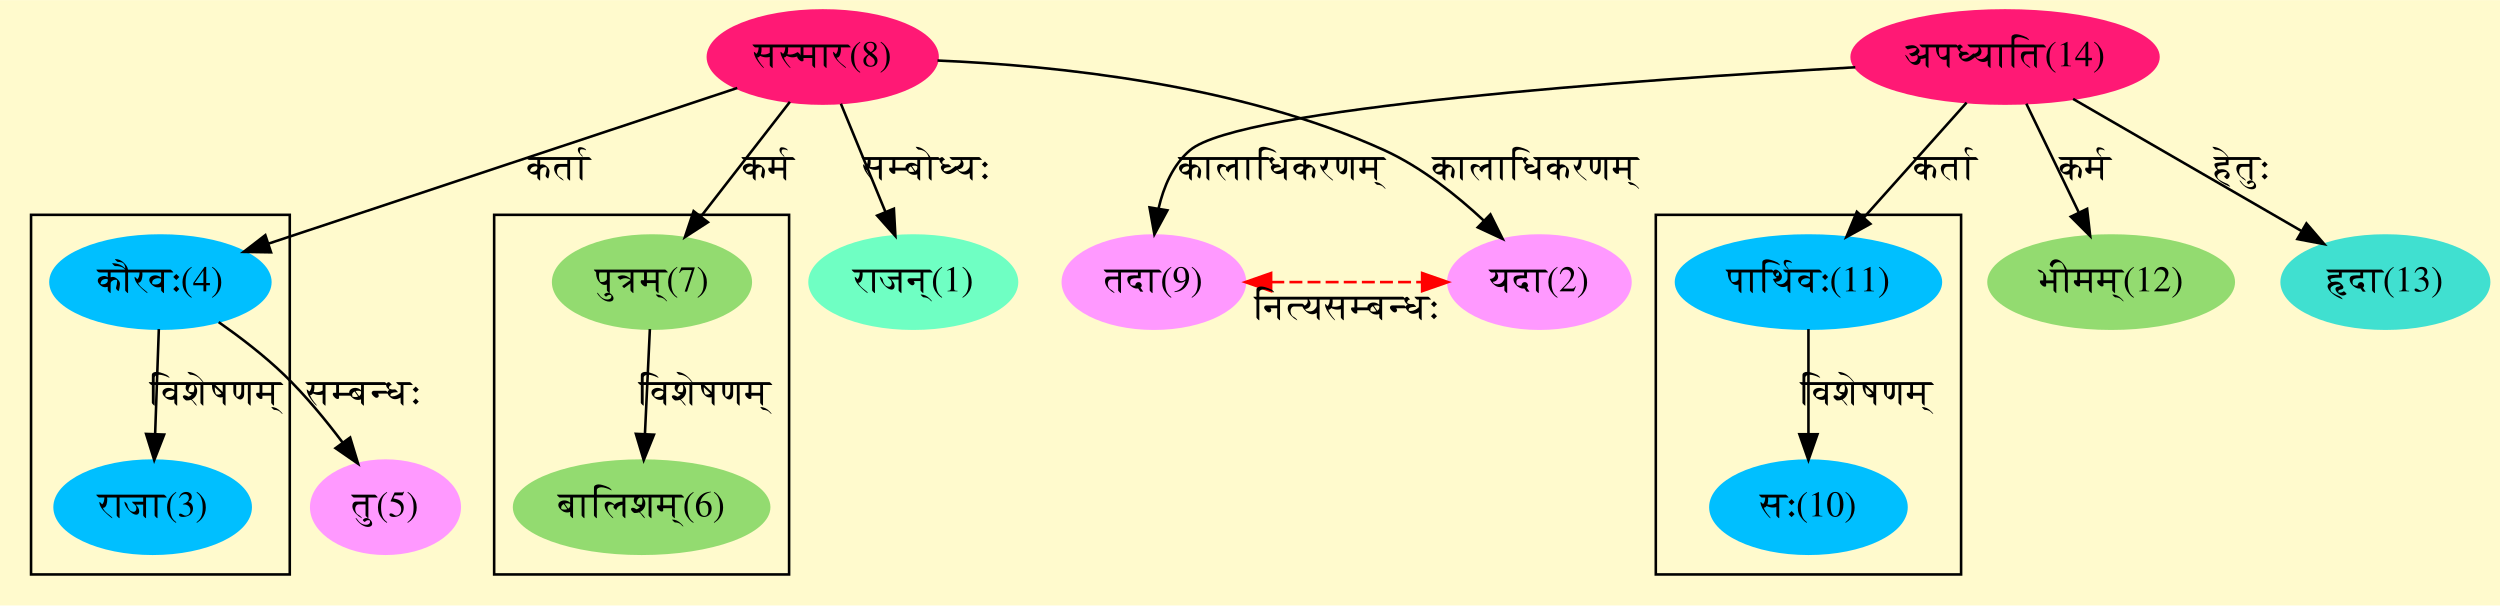
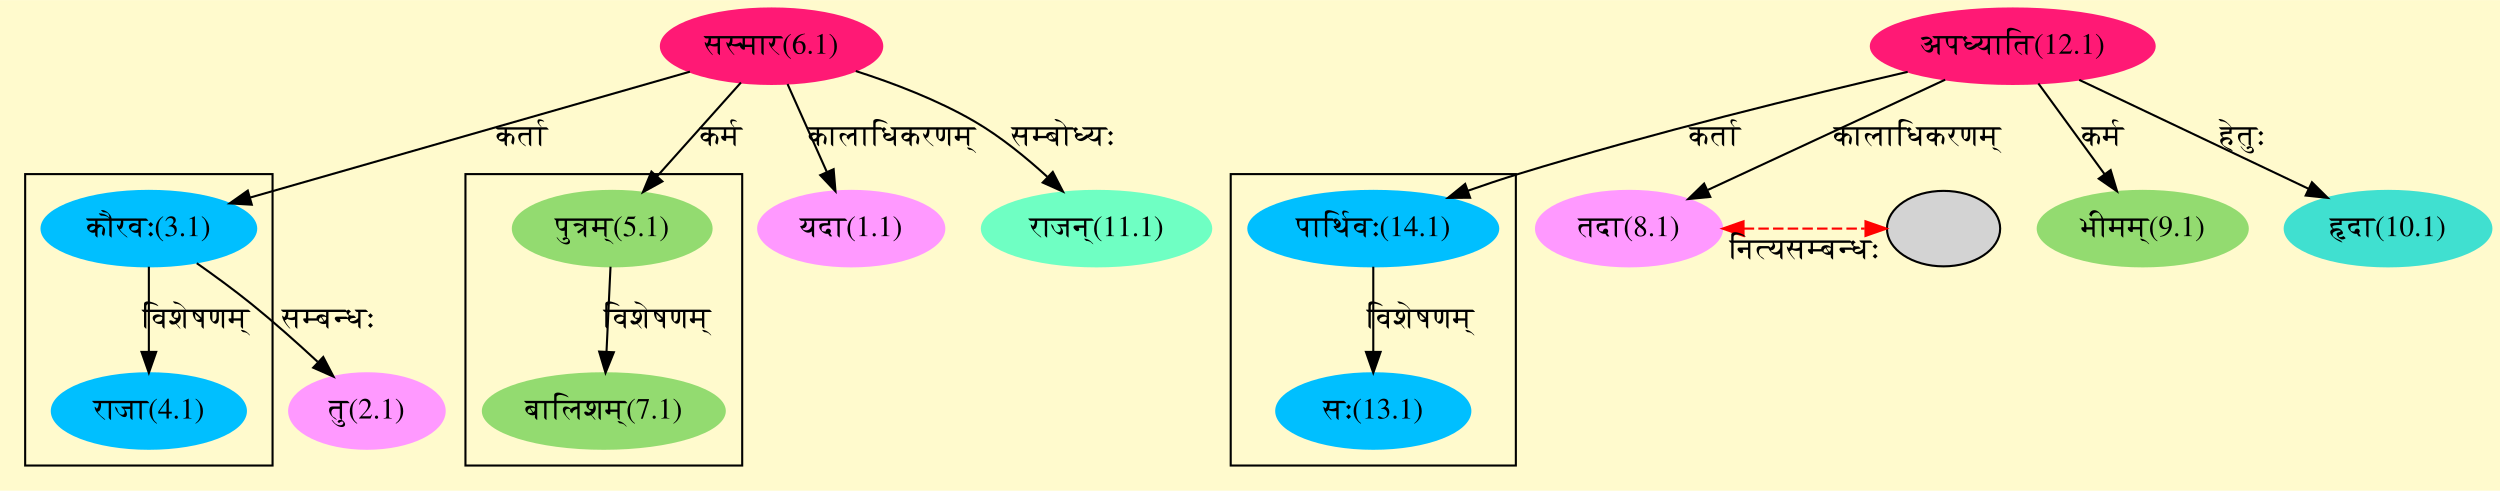
- <svg xmlns="http://www.w3.org/2000/svg" width="966pt" height="234pt" viewBox="0.00 0.00 966.30 234.00">
+ <svg xmlns="http://www.w3.org/2000/svg" width="1192pt" height="234pt" viewBox="0.00 0.00 1192.40 234.00">
  <g id="graph0" class="graph" transform="scale(1 1) rotate(0) translate(4 230)">
-     <polygon fill="#fffacd" stroke="transparent" points="-4,4 -4,-230 962.3,-230 962.3,4 -4,4" />
+     <polygon fill="#fffacd" stroke="transparent" points="-4,4 -4,-230 1188.4,-230 1188.4,4 -4,4" />
    <g id="clust1" class="cluster">
-       <polygon fill="#fffacd" stroke="black" points="8,-8 8,-147 108,-147 108,-8 8,-8" />
+       <polygon fill="#fffacd" stroke="black" points="8,-8 8,-147 126,-147 126,-8 8,-8" />
    </g>
    <g id="clust2" class="cluster">
-       <polygon fill="#fffacd" stroke="black" points="187,-8 187,-147 301,-147 301,-8 187,-8" />
+       <polygon fill="#fffacd" stroke="black" points="218,-8 218,-147 350,-147 350,-8 218,-8" />
    </g>
    <g id="clust3" class="cluster">
-       <polygon fill="#fffacd" stroke="black" points="636,-8 636,-147 754,-147 754,-8 636,-8" />
+       <polygon fill="#fffacd" stroke="black" points="583,-8 583,-147 719,-147 719,-8 583,-8" />
    </g>
    <g id="node1" class="node">
-       <ellipse fill="#00bfff" stroke="#00bfff" cx="55" cy="-34" rx="37.89" ry="18" />
-       <text text-anchor="middle" x="55" y="-30.3" font-family="Times,serif" font-size="14.00">राजा(3)</text>
+       <ellipse fill="#00bfff" stroke="#00bfff" cx="67" cy="-34" rx="46.29" ry="18" />
+       <text text-anchor="middle" x="67" y="-30.3" font-family="Times,serif" font-size="14.00">राजा(4.1)</text>
    </g>
    <g id="node2" class="node">
-       <ellipse fill="#00bfff" stroke="#00bfff" cx="58" cy="-121" rx="42.49" ry="18" />
-       <text text-anchor="middle" x="58" y="-117.3" font-family="Times,serif" font-size="14.00">कौरवः(4)</text>
+       <ellipse fill="#00bfff" stroke="#00bfff" cx="67" cy="-121" rx="51.19" ry="18" />
+       <text text-anchor="middle" x="67" y="-117.3" font-family="Times,serif" font-size="14.00">कौरवः(3.1)</text>
+     </g>
+     <g id="edge4" class="edge">
+       <path fill="none" stroke="black" d="M67,-62.27C67,-75.58 67,-91.19 67,-102.82" />
+       <polygon fill="black" stroke="black" points="70.5,-62.2 67,-52.2 63.5,-62.2 70.5,-62.2" />
+       <text text-anchor="middle" x="89.5" y="-73.8" font-family="Times,serif" font-size="14.00">विशेषणम्</text>
+     </g>
+     <g id="node8" class="node">
+       <ellipse fill="#ff1975" stroke="#ff1975" cx="364" cy="-208" rx="52.79" ry="18" />
+       <text text-anchor="middle" x="364" y="-204.3" font-family="Times,serif" font-size="14.00">सस्मार(6.1)</text>
    </g>
    <g id="edge3" class="edge">
-       <path fill="none" stroke="black" d="M55.96,-62.27C56.43,-75.58 56.98,-91.19 57.39,-102.82" />
-       <polygon fill="black" stroke="black" points="59.46,-62.07 55.61,-52.2 52.46,-62.32 59.46,-62.07" />
-       <text text-anchor="middle" x="79.5" y="-73.8" font-family="Times,serif" font-size="14.00">विशेषणम्</text>
-     </g>
-     <g id="node8" class="node">
-       <ellipse fill="#ff1975" stroke="#ff1975" cx="314" cy="-208" rx="44.39" ry="18" />
-       <text text-anchor="middle" x="314" y="-204.3" font-family="Times,serif" font-size="14.00">सस्मार(8)</text>
-     </g>
-     <g id="edge4" class="edge">
-       <path fill="none" stroke="black" d="M99.82,-135.89C150.44,-152.69 234.64,-180.65 280.96,-196.03" />
-       <polygon fill="black" stroke="black" points="100.76,-132.51 90.16,-132.68 98.55,-139.15 100.76,-132.51" />
-       <text text-anchor="middle" x="212" y="-160.8" font-family="Times,serif" font-size="14.00">कर्ता</text>
+       <path fill="none" stroke="black" d="M115.27,-135.81C173.75,-152.55 271.15,-180.43 325.07,-195.86" />
+       <polygon fill="black" stroke="black" points="116.1,-132.41 105.52,-133.03 114.17,-139.14 116.1,-132.41" />
+       <text text-anchor="middle" x="245" y="-160.8" font-family="Times,serif" font-size="14.00">कर्ता</text>
    </g>
    <g id="node3" class="node">
-       <ellipse fill="#93db70" stroke="#93db70" cx="244" cy="-34" rx="49.29" ry="18" />
-       <text text-anchor="middle" x="244" y="-30.3" font-family="Times,serif" font-size="14.00">बालिशम्(6)</text>
+       <ellipse fill="#93db70" stroke="#93db70" cx="284" cy="-34" rx="57.69" ry="18" />
+       <text text-anchor="middle" x="284" y="-30.3" font-family="Times,serif" font-size="14.00">बालिशम्(7.1)</text>
    </g>
    <g id="node4" class="node">
-       <ellipse fill="#93db70" stroke="#93db70" cx="248" cy="-121" rx="38.19" ry="18" />
-       <text text-anchor="middle" x="248" y="-117.3" font-family="Times,serif" font-size="14.00">पुत्रम्(7)</text>
+       <ellipse fill="#93db70" stroke="#93db70" cx="288" cy="-121" rx="47.39" ry="18" />
+       <text text-anchor="middle" x="288" y="-117.3" font-family="Times,serif" font-size="14.00">पुत्रम्(5.1)</text>
    </g>
    <g id="edge6" class="edge">
-       <path fill="none" stroke="black" d="M245.28,-62.27C245.91,-75.58 246.64,-91.19 247.19,-102.82" />
-       <polygon fill="black" stroke="black" points="248.78,-62.03 244.81,-52.2 241.78,-62.35 248.78,-62.03" />
-       <text text-anchor="middle" x="268.5" y="-73.8" font-family="Times,serif" font-size="14.00">विशेषणम्</text>
+       <path fill="none" stroke="black" d="M285.28,-62.27C285.91,-75.58 286.64,-91.19 287.19,-102.82" />
+       <polygon fill="black" stroke="black" points="288.78,-62.03 284.81,-52.2 281.78,-62.35 288.78,-62.03" />
+       <text text-anchor="middle" x="309.5" y="-73.8" font-family="Times,serif" font-size="14.00">विशेषणम्</text>
+     </g>
+     <g id="edge5" class="edge">
+       <path fill="none" stroke="black" d="M309.38,-145.91C322.15,-160.2 338.05,-177.98 349.39,-190.66" />
+       <polygon fill="black" stroke="black" points="311.93,-143.51 302.65,-138.39 306.71,-148.18 311.93,-143.51" />
+       <text text-anchor="middle" x="340" y="-160.8" font-family="Times,serif" font-size="14.00">कर्म</text>
+     </g>
+     <g id="node5" class="node">
+       <ellipse fill="#00bfff" stroke="#00bfff" cx="651" cy="-34" rx="46.29" ry="18" />
+       <text text-anchor="middle" x="651" y="-30.3" font-family="Times,serif" font-size="14.00">सः(13.1)</text>
+     </g>
+     <g id="node6" class="node">
+       <ellipse fill="#00bfff" stroke="#00bfff" cx="651" cy="-121" rx="59.59" ry="18" />
+       <text text-anchor="middle" x="651" y="-117.3" font-family="Times,serif" font-size="14.00">पार्थिवः(14.1)</text>
+     </g>
+     <g id="edge12" class="edge">
+       <path fill="none" stroke="black" d="M651,-62.27C651,-75.58 651,-91.19 651,-102.82" />
+       <polygon fill="black" stroke="black" points="654.5,-62.2 651,-52.2 647.5,-62.2 654.5,-62.2" />
+       <text text-anchor="middle" x="673.5" y="-73.8" font-family="Times,serif" font-size="14.00">विशेषणम्</text>
+     </g>
+     <g id="node11" class="node">
+       <ellipse fill="#ff1975" stroke="#ff1975" cx="956" cy="-208" rx="67.69" ry="18" />
+       <text text-anchor="middle" x="956" y="-204.3" font-family="Times,serif" font-size="14.00">अपध्याति(12.1)</text>
+     </g>
+     <g id="edge13" class="edge">
+       <path fill="none" stroke="black" d="M696.07,-139.05C704,-141.84 712.21,-144.6 720,-147 783.44,-166.51 857.83,-184.65 905.88,-195.77" />
+       <polygon fill="black" stroke="black" points="697.18,-135.73 686.59,-135.65 694.82,-142.32 697.18,-135.73" />
+       <text text-anchor="middle" x="814" y="-160.8" font-family="Times,serif" font-size="14.00">कर्ता</text>
+     </g>
+     <g id="node7" class="node">
+       <ellipse fill="#ff99ff" stroke="#ff99ff" cx="402" cy="-121" rx="44.39" ry="18" />
+       <text text-anchor="middle" x="402" y="-117.3" font-family="Times,serif" font-size="14.00">यदा(1.1)</text>
+     </g>
+     <g id="edge1" class="edge">
+       <path fill="none" stroke="black" d="M390.32,-148.13C384.24,-161.73 376.98,-177.98 371.62,-189.95" />
+       <polygon fill="black" stroke="black" points="393.61,-149.35 394.49,-138.79 387.22,-146.49 393.61,-149.35" />
+       <text text-anchor="middle" x="421.5" y="-160.8" font-family="Times,serif" font-size="14.00">कालाधिकरणम्</text>
+     </g>
+     <g id="node9" class="node">
+       <ellipse fill="#ff99ff" stroke="#ff99ff" cx="171" cy="-34" rx="37.09" ry="18" />
+       <text text-anchor="middle" x="171" y="-30.3" font-family="Times,serif" font-size="14.00">तु(2.1)</text>
+     </g>
+     <g id="edge2" class="edge">
+       <path fill="none" stroke="black" d="M147.51,-57.47C137.96,-66.31 126.67,-76.39 116,-85 107.7,-91.7 98.24,-98.61 89.85,-104.51" />
+       <polygon fill="black" stroke="black" points="150.17,-59.78 155.08,-50.39 145.38,-54.67 150.17,-59.78" />
+       <text text-anchor="middle" x="152.5" y="-73.8" font-family="Times,serif" font-size="14.00">सम्बन्धः</text>
+     </g>
+     <g id="node10" class="node">
+       <ellipse fill="#ff99ff" stroke="#ff99ff" cx="773" cy="-121" rx="44.39" ry="18" />
+       <text text-anchor="middle" x="773" y="-117.3" font-family="Times,serif" font-size="14.00">तदा(8.1)</text>
    </g>
    <g id="edge7" class="edge">
-       <path fill="none" stroke="black" d="M266.88,-146.31C277.92,-160.53 291.55,-178.09 301.31,-190.66" />
-       <polygon fill="black" stroke="black" points="269.62,-144.14 260.73,-138.39 264.09,-148.43 269.62,-144.14" />
-       <text text-anchor="middle" x="293" y="-160.8" font-family="Times,serif" font-size="14.00">कर्म</text>
+       <path fill="none" stroke="black" d="M810.6,-139.47C843.95,-154.96 892.15,-177.34 923.77,-192.03" />
+       <polygon fill="black" stroke="black" points="811.74,-136.13 801.19,-135.09 808.79,-142.48 811.74,-136.13" />
+       <text text-anchor="middle" x="910.5" y="-160.8" font-family="Times,serif" font-size="14.00">कालाधिकरणम्</text>
    </g>
-     <g id="node5" class="node">
-       <ellipse fill="#00bfff" stroke="#00bfff" cx="695" cy="-34" rx="37.89" ry="18" />
-       <text text-anchor="middle" x="695" y="-30.3" font-family="Times,serif" font-size="14.00">सः(10)</text>
+     <g id="node12" class="node">
+       <ellipse fill="lightgrey" stroke="black" cx="923" cy="-121" rx="27" ry="18" />
    </g>
-     <g id="node6" class="node">
-       <ellipse fill="#00bfff" stroke="#00bfff" cx="695" cy="-121" rx="51.19" ry="18" />
-       <text text-anchor="middle" x="695" y="-117.3" font-family="Times,serif" font-size="14.00">पार्थिवः(11)</text>
+     <g id="edge8" class="edge">
+       <path fill="none" stroke="red" stroke-dasharray="5,2" d="M827.66,-121C846.84,-121 867.94,-121 885.4,-121" />
+       <polygon fill="red" stroke="red" points="827.6,-117.5 817.6,-121 827.6,-124.5 827.6,-117.5" />
+       <polygon fill="red" stroke="red" points="885.76,-124.5 895.76,-121 885.76,-117.5 885.76,-124.5" />
+       <text text-anchor="middle" x="856.6" y="-106.8" font-family="Times,serif" font-size="14.00">नित्यसम्बन्धः</text>
+     </g>
+     <g id="node13" class="node">
+       <ellipse fill="#93db70" stroke="#93db70" cx="1018" cy="-121" rx="50.09" ry="18" />
+       <text text-anchor="middle" x="1018" y="-117.3" font-family="Times,serif" font-size="14.00">भीमम्(9.1)</text>
+     </g>
+     <g id="edge9" class="edge">
+       <path fill="none" stroke="black" d="M999.76,-147.01C989.6,-160.94 977.22,-177.91 968.22,-190.24" />
+       <polygon fill="black" stroke="black" points="1002.69,-148.93 1005.75,-138.79 997.03,-144.81 1002.69,-148.93" />
+       <text text-anchor="middle" x="999" y="-160.8" font-family="Times,serif" font-size="14.00">कर्म</text>
+     </g>
+     <g id="node14" class="node">
+       <ellipse fill="#40e0d0" stroke="#40e0d0" cx="1135" cy="-121" rx="49.29" ry="18" />
+       <text text-anchor="middle" x="1135" y="-117.3" font-family="Times,serif" font-size="14.00">हृदा(10.1)</text>
    </g>
    <g id="edge10" class="edge">
-       <path fill="none" stroke="black" d="M695,-62.27C695,-75.58 695,-91.19 695,-102.82" />
-       <polygon fill="black" stroke="black" points="698.5,-62.2 695,-52.2 691.5,-62.2 698.5,-62.2" />
-       <text text-anchor="middle" x="717.5" y="-73.8" font-family="Times,serif" font-size="14.00">विशेषणम्</text>
+       <path fill="none" stroke="black" d="M1097.04,-140.02C1064.54,-155.46 1018.27,-177.43 987.71,-191.94" />
+       <polygon fill="black" stroke="black" points="1098.71,-143.11 1106.24,-135.66 1095.71,-136.78 1098.71,-143.11" />
+       <text text-anchor="middle" x="1065.5" y="-160.8" font-family="Times,serif" font-size="14.00">हेतुः</text>
    </g>
-     <g id="node12" class="node">
-       <ellipse fill="#ff1975" stroke="#ff1975" cx="771" cy="-208" rx="59.29" ry="18" />
-       <text text-anchor="middle" x="771" y="-204.3" font-family="Times,serif" font-size="14.00">अपध्याति(14)</text>
+     <g id="node15" class="node">
+       <ellipse fill="#6fffc3" stroke="#6fffc3" cx="519" cy="-121" rx="54.69" ry="18" />
+       <text text-anchor="middle" x="519" y="-117.3" font-family="Times,serif" font-size="14.00">राजन्(11.1)</text>
    </g>
    <g id="edge11" class="edge">
-       <path fill="none" stroke="black" d="M716.33,-145.86C729.02,-160.05 744.79,-177.69 756.13,-190.37" />
-       <polygon fill="black" stroke="black" points="718.93,-143.51 709.65,-138.39 713.71,-148.18 718.93,-143.51" />
-       <text text-anchor="middle" x="748" y="-160.8" font-family="Times,serif" font-size="14.00">कर्ता</text>
-     </g>
-     <g id="node7" class="node">
-       <ellipse fill="#6fffc3" stroke="#6fffc3" cx="349" cy="-121" rx="40.09" ry="18" />
-       <text text-anchor="middle" x="349" y="-117.3" font-family="Times,serif" font-size="14.00">राजन्(1)</text>
-     </g>
-     <g id="edge1" class="edge">
-       <path fill="none" stroke="black" d="M338.24,-148.13C332.64,-161.73 325.95,-177.98 321.02,-189.95" />
-       <polygon fill="black" stroke="black" points="341.51,-149.37 342.09,-138.79 335.04,-146.71 341.51,-149.37" />
-       <text text-anchor="middle" x="354" y="-160.8" font-family="Times,serif" font-size="14.00">सम्बोध्यः</text>
-     </g>
-     <g id="node9" class="node">
-       <ellipse fill="#ff99ff" stroke="#ff99ff" cx="591" cy="-121" rx="35.19" ry="18" />
-       <text text-anchor="middle" x="591" y="-117.3" font-family="Times,serif" font-size="14.00">यदा(2)</text>
-     </g>
-     <g id="edge2" class="edge">
-       <path fill="none" stroke="black" d="M569.6,-144.69C558.95,-154.63 545.3,-165.49 531,-172 475.09,-197.46 403.67,-204.74 358.37,-206.64" />
-       <polygon fill="black" stroke="black" points="572.07,-147.17 576.8,-137.69 567.19,-142.15 572.07,-147.17" />
-       <text text-anchor="middle" x="589.5" y="-160.8" font-family="Times,serif" font-size="14.00">कालाधिकरणम्</text>
-     </g>
-     <g id="node10" class="node">
-       <ellipse fill="#ff99ff" stroke="#ff99ff" cx="145" cy="-34" rx="28.7" ry="18" />
-       <text text-anchor="middle" x="145" y="-30.3" font-family="Times,serif" font-size="14.00">तु(5)</text>
-     </g>
-     <g id="edge5" class="edge">
-       <path fill="none" stroke="black" d="M128.4,-59.03C121.9,-67.67 114.07,-77.19 106,-85 98.29,-92.46 88.93,-99.64 80.52,-105.53" />
-       <polygon fill="black" stroke="black" points="131.34,-60.93 134.42,-50.79 125.69,-56.81 131.34,-60.93" />
-       <text text-anchor="middle" x="136.5" y="-73.8" font-family="Times,serif" font-size="14.00">सम्बन्धः</text>
-     </g>
-     <g id="node11" class="node">
-       <ellipse fill="#ff99ff" stroke="#ff99ff" cx="442" cy="-121" rx="35.19" ry="18" />
-       <text text-anchor="middle" x="442" y="-117.3" font-family="Times,serif" font-size="14.00">तदा(9)</text>
-     </g>
-     <g id="edge9" class="edge">
-       <path fill="none" stroke="red" stroke-dasharray="5,2" d="M487.39,-121C505.81,-121 527.05,-121 545.48,-121" />
-       <polygon fill="red" stroke="red" points="487.31,-117.5 477.31,-121 487.31,-124.5 487.31,-117.5" />
-       <polygon fill="red" stroke="red" points="545.68,-124.5 555.68,-121 545.68,-117.5 545.68,-124.5" />
-       <text text-anchor="middle" x="516.5" y="-106.8" font-family="Times,serif" font-size="14.00">नित्यसम्बन्धः</text>
-     </g>
-     <g id="edge8" class="edge">
-       <path fill="none" stroke="black" d="M443.8,-149.43C445.74,-157.84 449.36,-166.36 456,-172 475.16,-188.28 627.49,-199.15 713.1,-204.04" />
-       <polygon fill="black" stroke="black" points="447.23,-148.74 442.19,-139.43 440.32,-149.86 447.23,-148.74" />
-       <text text-anchor="middle" x="491.5" y="-160.8" font-family="Times,serif" font-size="14.00">कालाधिकरणम्</text>
-     </g>
-     <g id="node13" class="node">
-       <ellipse fill="#93db70" stroke="#93db70" cx="812" cy="-121" rx="47.39" ry="18" />
-       <text text-anchor="middle" x="812" y="-117.3" font-family="Times,serif" font-size="14.00">भीमम्(12)</text>
-     </g>
-     <g id="edge12" class="edge">
-       <path fill="none" stroke="black" d="M799.4,-148.13C792.83,-161.73 785,-177.98 779.22,-189.95" />
-       <polygon fill="black" stroke="black" points="802.71,-149.32 803.9,-138.79 796.4,-146.28 802.71,-149.32" />
-       <text text-anchor="middle" x="802" y="-160.8" font-family="Times,serif" font-size="14.00">कर्म</text>
-     </g>
-     <g id="node14" class="node">
-       <ellipse fill="#40e0d0" stroke="#40e0d0" cx="918" cy="-121" rx="40.09" ry="18" />
-       <text text-anchor="middle" x="918" y="-117.3" font-family="Times,serif" font-size="14.00">हृदा(13)</text>
-     </g>
-     <g id="edge13" class="edge">
-       <path fill="none" stroke="black" d="M885.47,-140.81C858.95,-156.14 821.97,-177.53 797.29,-191.8" />
-       <polygon fill="black" stroke="black" points="887.48,-143.69 894.38,-135.66 883.97,-137.63 887.48,-143.69" />
-       <text text-anchor="middle" x="862.5" y="-160.8" font-family="Times,serif" font-size="14.00">हेतुः</text>
+       <path fill="none" stroke="black" d="M495.5,-145.72C485.5,-154.85 473.32,-164.8 461,-172 443.38,-182.3 422.22,-190.36 404.16,-196.15" />
+       <polygon fill="black" stroke="black" points="498.13,-148.05 503.01,-138.65 493.33,-142.96 498.13,-148.05" />
+       <text text-anchor="middle" x="503" y="-160.8" font-family="Times,serif" font-size="14.00">सम्बोध्यः</text>
    </g>
  </g>
</svg>
